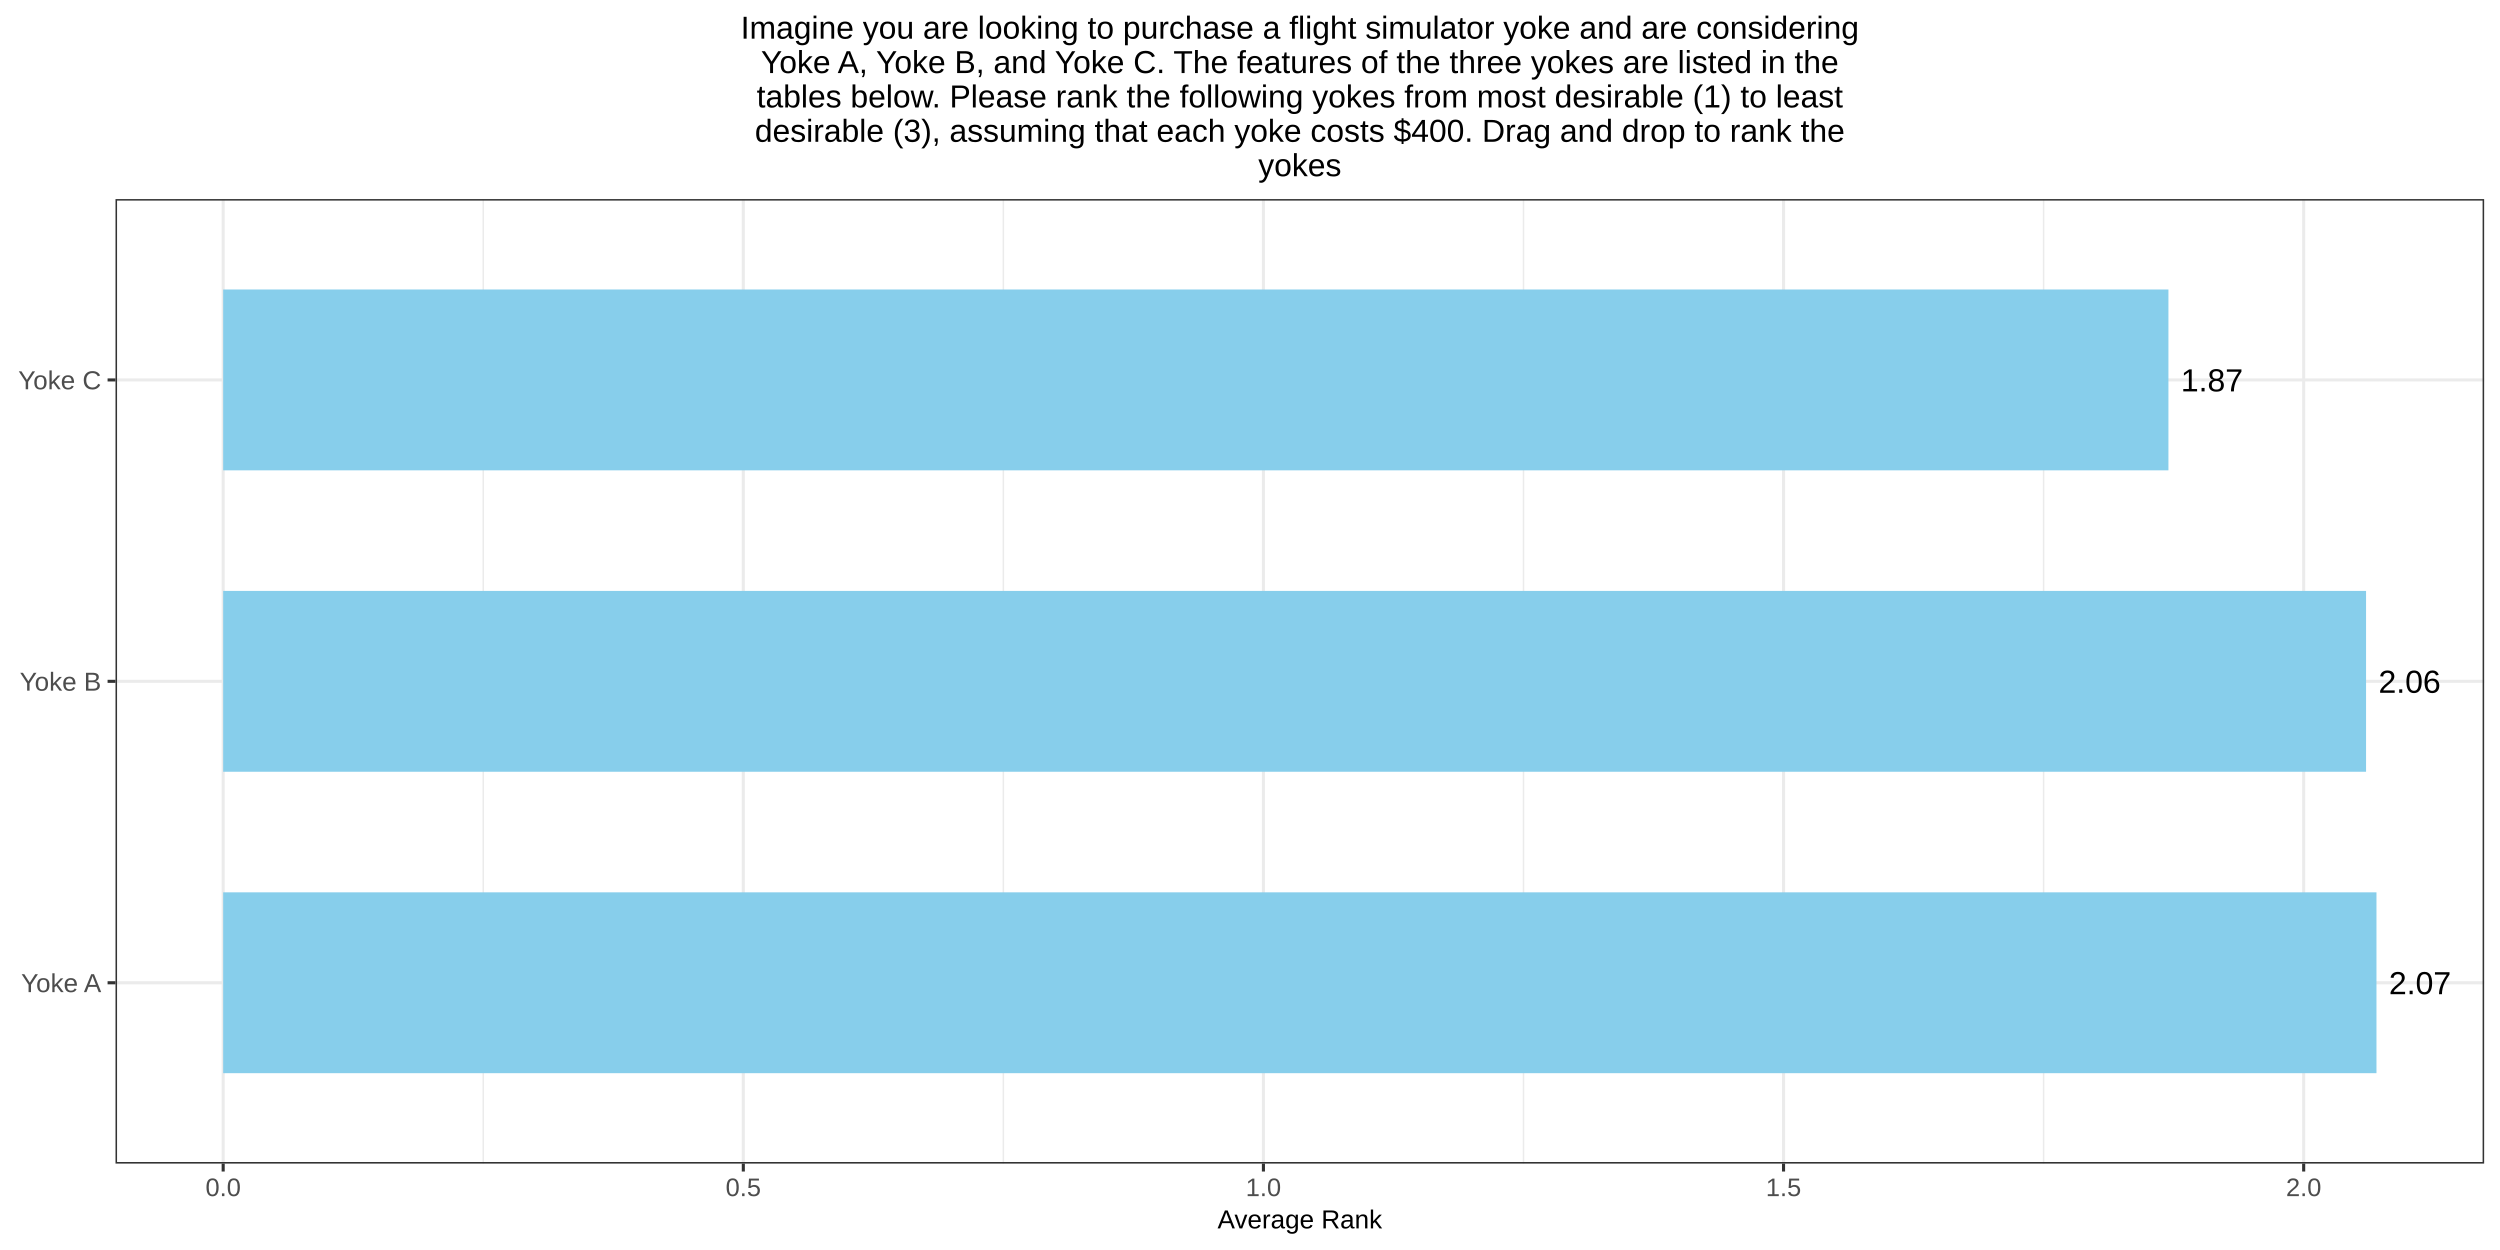
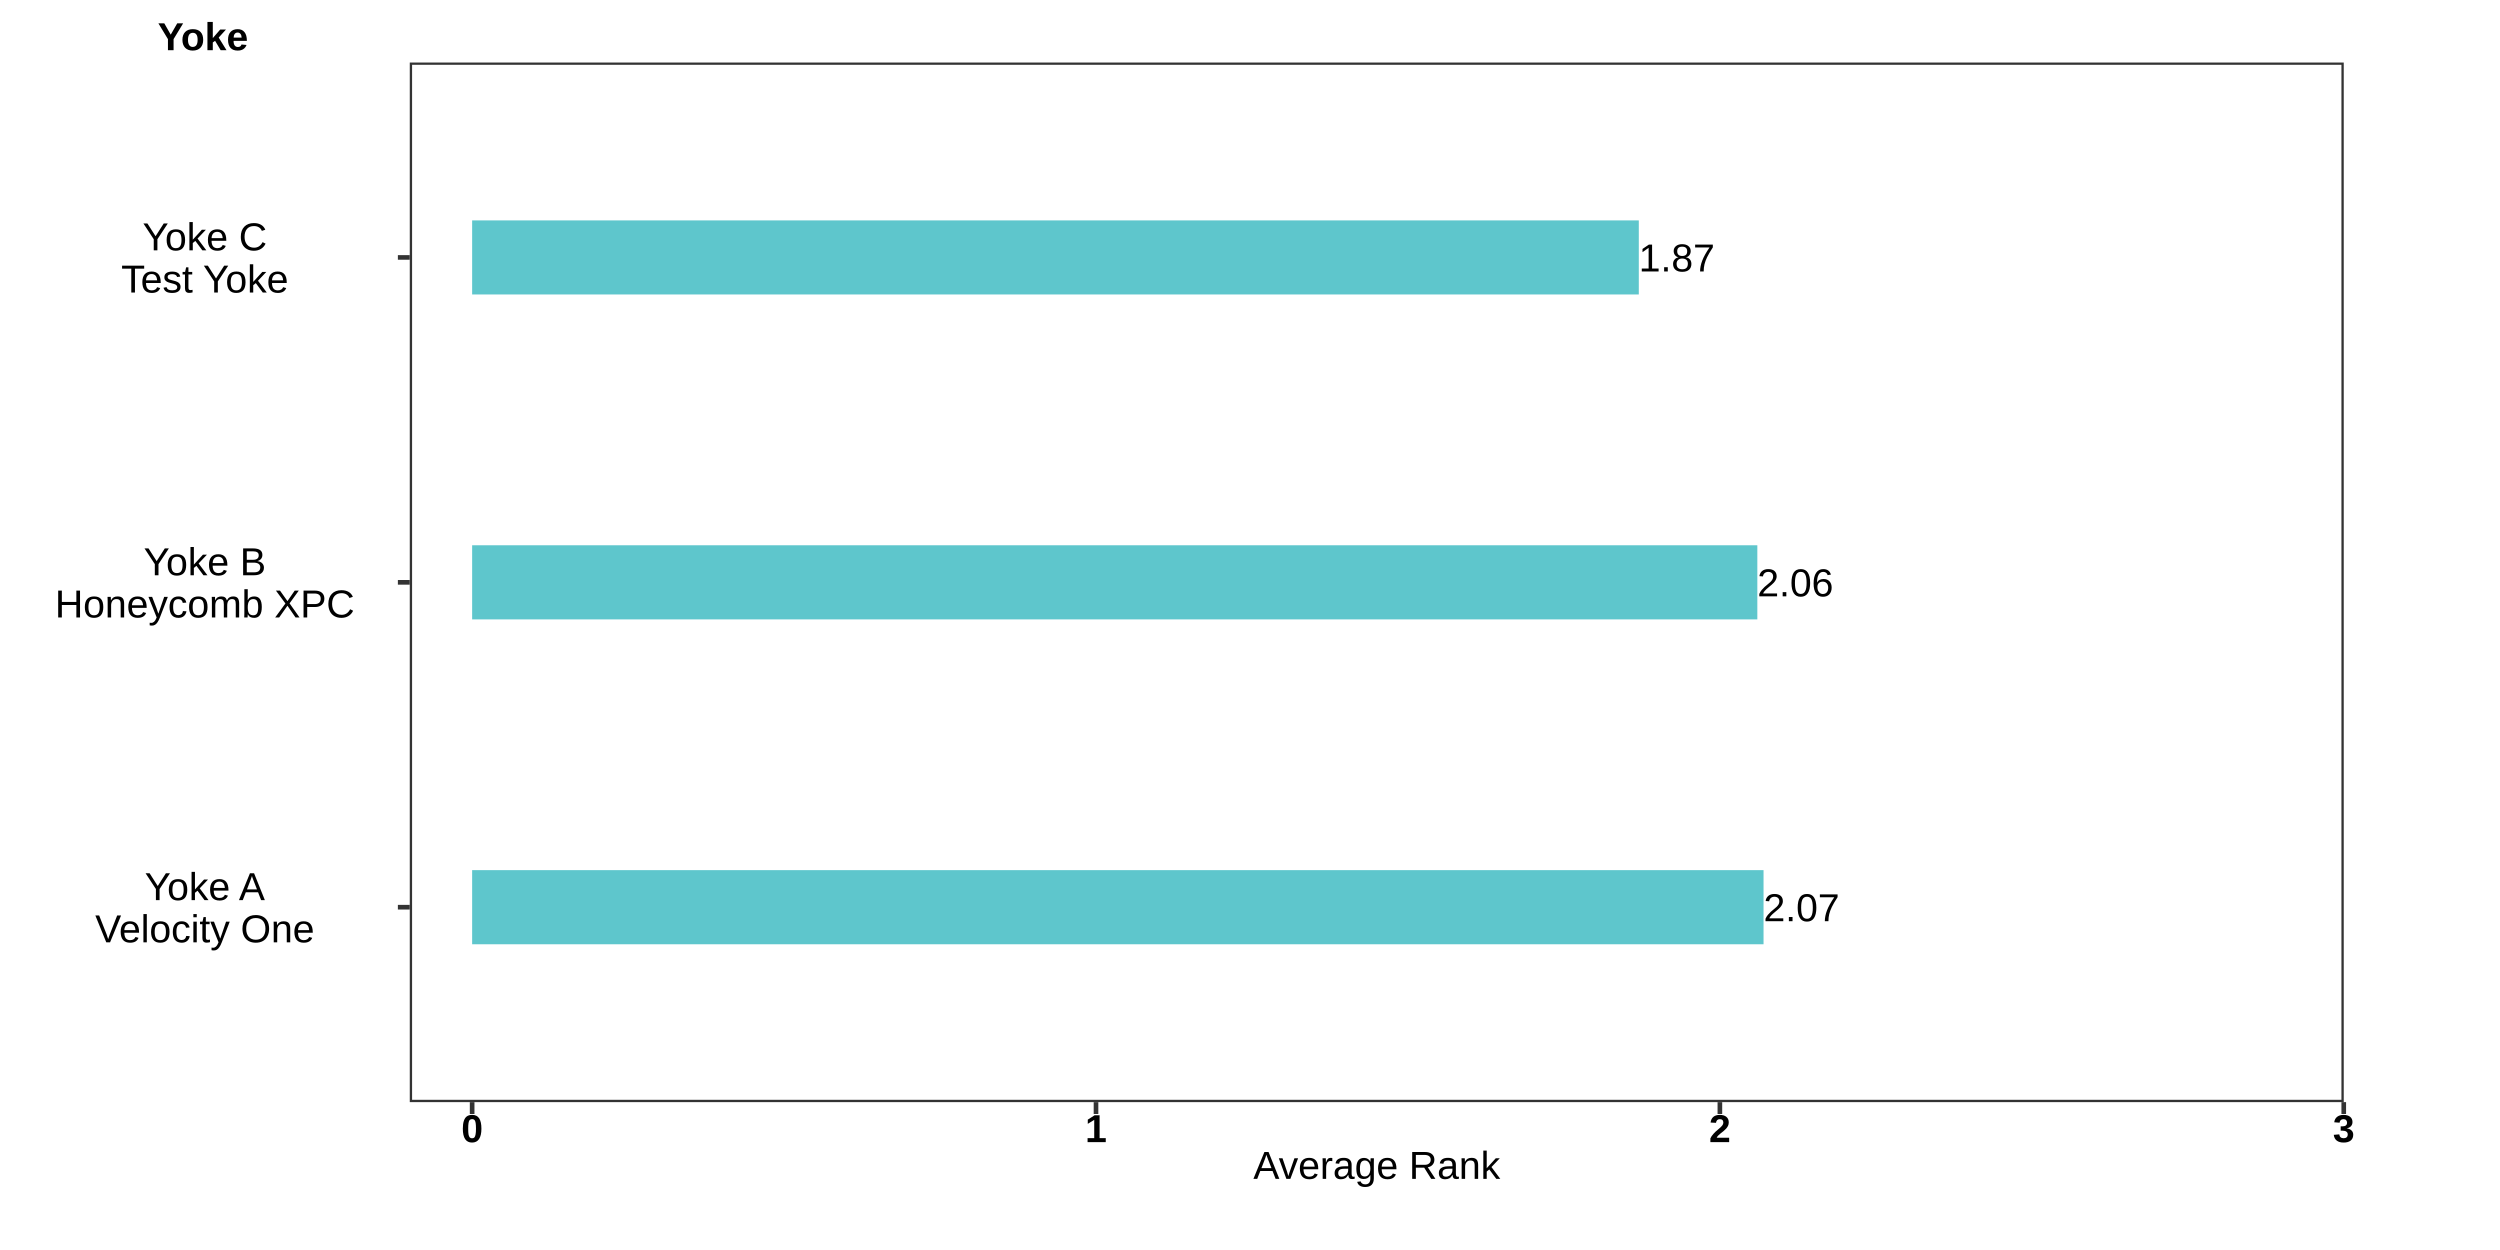
- <svg xmlns="http://www.w3.org/2000/svg" class="svglite" width="864.00pt" height="432.00pt" viewBox="0 0 864.00 432.00">
+ <svg xmlns="http://www.w3.org/2000/svg" class="svglite" width="576.00pt" height="288.00pt" viewBox="0 0 576.00 288.00">
  <defs>
    <style type="text/css">
    .svglite line, .svglite polyline, .svglite polygon, .svglite path, .svglite rect, .svglite circle {
      fill: none;
      stroke: #000000;
      stroke-linecap: round;
      stroke-linejoin: round;
      stroke-miterlimit: 10.00;
    }
    .svglite text {
      white-space: pre;
    }
  </style>
  </defs>
  <rect width="100%" height="100%" style="stroke: none; fill: #FFFFFF;" />
  <defs>
-     <clipPath id="cpMC4wMHw4NjQuMDB8MC4wMHw0MzIuMDA=">
-       <rect x="0.00" y="0.00" width="864.00" height="432.00" />
+     <clipPath id="cpMC4wMHw1NzYuMDB8MC4wMHwyODguMDA=">
+       <rect x="0.00" y="0.00" width="576.00" height="288.00" />
    </clipPath>
  </defs>
-   <g clip-path="url(#cpMC4wMHw4NjQuMDB8MC4wMHw0MzIuMDA=)">
-     <rect x="0.00" y="0" width="864.00" height="432.00" style="stroke-width: 1.07; stroke: #FFFFFF; fill: #FFFFFF;" />
+   <g clip-path="url(#cpMC4wMHw1NzYuMDB8MC4wMHwyODguMDA=)">
+     <rect x="0.00" y="0.00" width="576.00" height="288.00" style="stroke-width: 1.07; stroke: #FFFFFF; fill: #FFFFFF;" />
  </g>
  <defs>
-     <clipPath id="cpMzkuOTJ8ODU4LjUyfDY4LjgwfDQwMi4xNA==">
-       <rect x="39.92" y="68.80" width="818.60" height="333.33" />
+     <clipPath id="cpOTQuNDF8NTQwLjAwfDE0LjQwfDI1My45Mw==">
+       <rect x="94.41" y="14.40" width="445.59" height="239.53" />
    </clipPath>
  </defs>
-   <g clip-path="url(#cpMzkuOTJ8ODU4LjUyfDY4LjgwfDQwMi4xNA==)">
-     <rect x="39.92" y="68.80" width="818.60" height="333.33" style="stroke-width: 1.07; stroke: none; fill: #FFFFFF;" />
-     <polyline points="167.01,402.14 167.01,68.80 " style="stroke-width: 0.53; stroke: #EBEBEB; stroke-linecap: butt;" />
-     <polyline points="346.76,402.14 346.76,68.80 " style="stroke-width: 0.53; stroke: #EBEBEB; stroke-linecap: butt;" />
-     <polyline points="526.52,402.14 526.52,68.80 " style="stroke-width: 0.53; stroke: #EBEBEB; stroke-linecap: butt;" />
-     <polyline points="706.27,402.14 706.27,68.80 " style="stroke-width: 0.53; stroke: #EBEBEB; stroke-linecap: butt;" />
-     <polyline points="39.92,339.64 858.52,339.64 " style="stroke-width: 1.07; stroke: #EBEBEB; stroke-linecap: butt;" />
-     <polyline points="39.92,235.47 858.52,235.47 " style="stroke-width: 1.07; stroke: #EBEBEB; stroke-linecap: butt;" />
-     <polyline points="39.92,131.30 858.52,131.30 " style="stroke-width: 1.07; stroke: #EBEBEB; stroke-linecap: butt;" />
-     <polyline points="77.13,402.14 77.13,68.80 " style="stroke-width: 1.07; stroke: #EBEBEB; stroke-linecap: butt;" />
-     <polyline points="256.89,402.14 256.89,68.80 " style="stroke-width: 1.07; stroke: #EBEBEB; stroke-linecap: butt;" />
-     <polyline points="436.64,402.14 436.64,68.80 " style="stroke-width: 1.07; stroke: #EBEBEB; stroke-linecap: butt;" />
-     <polyline points="616.39,402.14 616.39,68.80 " style="stroke-width: 1.07; stroke: #EBEBEB; stroke-linecap: butt;" />
-     <polyline points="796.15,402.14 796.15,68.80 " style="stroke-width: 1.07; stroke: #EBEBEB; stroke-linecap: butt;" />
-     <rect x="77.13" y="100.05" width="672.28" height="62.50" style="stroke-width: 1.07; stroke: none; stroke-linecap: butt; stroke-linejoin: miter; fill: #87CEEB;" />
-     <rect x="77.13" y="204.22" width="740.58" height="62.50" style="stroke-width: 1.07; stroke: none; stroke-linecap: butt; stroke-linejoin: miter; fill: #87CEEB;" />
-     <rect x="77.13" y="308.39" width="744.18" height="62.50" style="stroke-width: 1.07; stroke: none; stroke-linecap: butt; stroke-linejoin: miter; fill: #87CEEB;" />
-     <text x="753.70" y="135.26" style="font-size: 11.04px; font-family: &quot;Arial&quot;;" textLength="21.47px" lengthAdjust="spacingAndGlyphs">1.87</text>
-     <text x="822.01" y="239.43" style="font-size: 11.04px; font-family: &quot;Arial&quot;;" textLength="21.47px" lengthAdjust="spacingAndGlyphs">2.06</text>
-     <text x="825.61" y="343.59" style="font-size: 11.04px; font-family: &quot;Arial&quot;;" textLength="21.47px" lengthAdjust="spacingAndGlyphs">2.07</text>
-     <rect x="39.92" y="68.80" width="818.60" height="333.33" style="stroke-width: 1.07; stroke: #333333;" />
+   <g clip-path="url(#cpOTQuNDF8NTQwLjAwfDE0LjQwfDI1My45Mw==)">
+     <rect x="94.41" y="14.40" width="445.59" height="239.53" style="stroke-width: 1.07; stroke: none; fill: #FFFFFF;" />
+     <line x1="108.78" y1="59.31" x2="377.58" y2="59.31" style="stroke-width: 17.07; stroke: #5EC6CC; stroke-linecap: butt;" />
+     <line x1="108.78" y1="134.17" x2="404.89" y2="134.17" style="stroke-width: 17.07; stroke: #5EC6CC; stroke-linecap: butt;" />
+     <line x1="108.78" y1="209.02" x2="406.32" y2="209.02" style="stroke-width: 17.07; stroke: #5EC6CC; stroke-linecap: butt;" />
+     <rect x="377.58" y="59.31" width="0.00" height="0.00" style="stroke-width: 1.07; stroke: none; stroke-linecap: butt; stroke-linejoin: miter; fill: #595959;" />
+     <rect x="404.89" y="134.17" width="0.00" height="0.00" style="stroke-width: 1.07; stroke: none; stroke-linecap: butt; stroke-linejoin: miter; fill: #595959;" />
+     <rect x="406.32" y="209.02" width="0.00" height="0.00" style="stroke-width: 1.07; stroke: none; stroke-linecap: butt; stroke-linejoin: miter; fill: #595959;" />
+     <text x="377.58" y="62.54" style="font-size: 9.00px; font-family: &quot;Arial&quot;;" textLength="22.51px" lengthAdjust="spacingAndGlyphs">  1.87</text>
+     <text x="404.89" y="137.40" style="font-size: 9.00px; font-family: &quot;Arial&quot;;" textLength="22.51px" lengthAdjust="spacingAndGlyphs">  2.06</text>
+     <text x="406.32" y="212.25" style="font-size: 9.00px; font-family: &quot;Arial&quot;;" textLength="22.51px" lengthAdjust="spacingAndGlyphs">  2.07</text>
+     <rect x="94.41" y="14.40" width="445.59" height="239.53" style="stroke-width: 1.07; stroke: #333333;" />
  </g>
-   <g clip-path="url(#cpMC4wMHw4NjQuMDB8MC4wMHw0MzIuMDA=)">
-     <text x="34.99" y="342.87" text-anchor="end" style="font-size: 9.00px;fill: #4D4D4D; font-family: &quot;Arial&quot;;" textLength="29.02px" lengthAdjust="spacingAndGlyphs">Yoke A</text>
-     <text x="34.99" y="238.70" text-anchor="end" style="font-size: 9.00px;fill: #4D4D4D; font-family: &quot;Arial&quot;;" textLength="29.02px" lengthAdjust="spacingAndGlyphs">Yoke B</text>
-     <text x="34.99" y="134.53" text-anchor="end" style="font-size: 9.00px;fill: #4D4D4D; font-family: &quot;Arial&quot;;" textLength="29.51px" lengthAdjust="spacingAndGlyphs">Yoke C</text>
-     <polyline points="37.18,339.64 39.92,339.64 " style="stroke-width: 1.07; stroke: #333333; stroke-linecap: butt;" />
-     <polyline points="37.18,235.47 39.92,235.47 " style="stroke-width: 1.07; stroke: #333333; stroke-linecap: butt;" />
-     <polyline points="37.18,131.30 39.92,131.30 " style="stroke-width: 1.07; stroke: #333333; stroke-linecap: butt;" />
-     <polyline points="77.13,404.88 77.13,402.14 " style="stroke-width: 1.07; stroke: #333333; stroke-linecap: butt;" />
-     <polyline points="256.89,404.88 256.89,402.14 " style="stroke-width: 1.07; stroke: #333333; stroke-linecap: butt;" />
-     <polyline points="436.64,404.88 436.64,402.14 " style="stroke-width: 1.07; stroke: #333333; stroke-linecap: butt;" />
-     <polyline points="616.39,404.88 616.39,402.14 " style="stroke-width: 1.07; stroke: #333333; stroke-linecap: butt;" />
-     <polyline points="796.15,404.88 796.15,402.14 " style="stroke-width: 1.07; stroke: #333333; stroke-linecap: butt;" />
-     <text x="77.13" y="413.38" text-anchor="middle" style="font-size: 8.80px;fill: #4D4D4D; font-family: &quot;Arial&quot;;" textLength="12.23px" lengthAdjust="spacingAndGlyphs">0.0</text>
-     <text x="256.89" y="413.38" text-anchor="middle" style="font-size: 8.80px;fill: #4D4D4D; font-family: &quot;Arial&quot;;" textLength="12.23px" lengthAdjust="spacingAndGlyphs">0.5</text>
-     <text x="436.64" y="413.38" text-anchor="middle" style="font-size: 8.80px;fill: #4D4D4D; font-family: &quot;Arial&quot;;" textLength="12.23px" lengthAdjust="spacingAndGlyphs">1.0</text>
-     <text x="616.39" y="413.38" text-anchor="middle" style="font-size: 8.80px;fill: #4D4D4D; font-family: &quot;Arial&quot;;" textLength="12.23px" lengthAdjust="spacingAndGlyphs">1.5</text>
-     <text x="796.15" y="413.38" text-anchor="middle" style="font-size: 8.80px;fill: #4D4D4D; font-family: &quot;Arial&quot;;" textLength="12.23px" lengthAdjust="spacingAndGlyphs">2.0</text>
-     <text x="449.22" y="424.53" text-anchor="middle" style="font-size: 9.00px; font-family: &quot;Arial&quot;;" textLength="57.02px" lengthAdjust="spacingAndGlyphs">Average Rank</text>
-     <text x="449.22" y="13.37" text-anchor="middle" style="font-size: 11.00px; font-family: &quot;Arial&quot;;" textLength="386.47px" lengthAdjust="spacingAndGlyphs">Imagine you are looking to purchase a flight simulator yoke and are considering</text>
-     <text x="449.22" y="25.25" text-anchor="middle" style="font-size: 11.00px; font-family: &quot;Arial&quot;;" textLength="376.64px" lengthAdjust="spacingAndGlyphs">Yoke A, Yoke B, and Yoke C. The features of the three yokes are listed in the</text>
-     <text x="449.22" y="37.13" text-anchor="middle" style="font-size: 11.00px; font-family: &quot;Arial&quot;;" textLength="376.01px" lengthAdjust="spacingAndGlyphs">tables below. Please rank the following yokes from most desirable (1) to least</text>
-     <text x="449.22" y="49.01" text-anchor="middle" style="font-size: 11.00px; font-family: &quot;Arial&quot;;" textLength="376.68px" lengthAdjust="spacingAndGlyphs">desirable (3), assuming that each yoke costs $400. Drag and drop to rank the</text>
-     <text x="449.22" y="60.89" text-anchor="middle" style="font-size: 11.00px; font-family: &quot;Arial&quot;;" textLength="28.74px" lengthAdjust="spacingAndGlyphs">yokes</text>
+   <g clip-path="url(#cpMC4wMHw1NzYuMDB8MC4wMHwyODguMDA=)">
+     <text x="47.19" y="57.68" text-anchor="middle" style="font-size: 9.00px; font-family: &quot;Arial&quot;;" textLength="29.51px" lengthAdjust="spacingAndGlyphs">Yoke C</text>
+     <text x="47.19" y="67.40" text-anchor="middle" style="font-size: 9.00px; font-family: &quot;Arial&quot;;" textLength="40.51px" lengthAdjust="spacingAndGlyphs">Test Yoke</text>
+     <text x="47.19" y="132.54" text-anchor="middle" style="font-size: 9.00px; font-family: &quot;Arial&quot;;" textLength="29.02px" lengthAdjust="spacingAndGlyphs">Yoke B</text>
+     <text x="47.19" y="142.26" text-anchor="middle" style="font-size: 9.00px; font-family: &quot;Arial&quot;;" textLength="69.03px" lengthAdjust="spacingAndGlyphs">Honeycomb XPC</text>
+     <text x="47.19" y="207.39" text-anchor="middle" style="font-size: 9.00px; font-family: &quot;Arial&quot;;" textLength="29.02px" lengthAdjust="spacingAndGlyphs">Yoke A</text>
+     <text x="47.19" y="217.11" text-anchor="middle" style="font-size: 9.00px; font-family: &quot;Arial&quot;;" textLength="51.02px" lengthAdjust="spacingAndGlyphs">Velocity One</text>
+     <polyline points="91.67,59.31 94.41,59.31 " style="stroke-width: 1.07; stroke: #333333; stroke-linecap: butt;" />
+     <polyline points="91.67,134.17 94.41,134.17 " style="stroke-width: 1.07; stroke: #333333; stroke-linecap: butt;" />
+     <polyline points="91.67,209.02 94.41,209.02 " style="stroke-width: 1.07; stroke: #333333; stroke-linecap: butt;" />
+     <polyline points="108.78,256.67 108.78,253.93 " style="stroke-width: 1.07; stroke: #333333; stroke-linecap: butt;" />
+     <polyline points="252.52,256.67 252.52,253.93 " style="stroke-width: 1.07; stroke: #333333; stroke-linecap: butt;" />
+     <polyline points="396.26,256.67 396.26,253.93 " style="stroke-width: 1.07; stroke: #333333; stroke-linecap: butt;" />
+     <polyline points="540.00,256.67 540.00,253.93 " style="stroke-width: 1.07; stroke: #333333; stroke-linecap: butt;" />
+     <text x="108.78" y="263.15" text-anchor="middle" style="font-size: 9.00px; font-weight: bold; font-family: &quot;Arial&quot;;" textLength="5.00px" lengthAdjust="spacingAndGlyphs">0</text>
+     <text x="252.52" y="263.15" text-anchor="middle" style="font-size: 9.00px; font-weight: bold; font-family: &quot;Arial&quot;;" textLength="5.00px" lengthAdjust="spacingAndGlyphs">1</text>
+     <text x="396.26" y="263.15" text-anchor="middle" style="font-size: 9.00px; font-weight: bold; font-family: &quot;Arial&quot;;" textLength="5.00px" lengthAdjust="spacingAndGlyphs">2</text>
+     <text x="540.00" y="263.15" text-anchor="middle" style="font-size: 9.00px; font-weight: bold; font-family: &quot;Arial&quot;;" textLength="5.00px" lengthAdjust="spacingAndGlyphs">3</text>
+     <text x="317.21" y="271.61" text-anchor="middle" style="font-size: 9.00px; font-family: &quot;Arial&quot;;" textLength="57.02px" lengthAdjust="spacingAndGlyphs">Average Rank</text>
+     <text x="46.76" y="11.56" text-anchor="middle" style="font-size: 9.00px; font-weight: bold; font-family: &quot;Arial&quot;;" textLength="21.51px" lengthAdjust="spacingAndGlyphs">Yoke</text>
  </g>
</svg>
